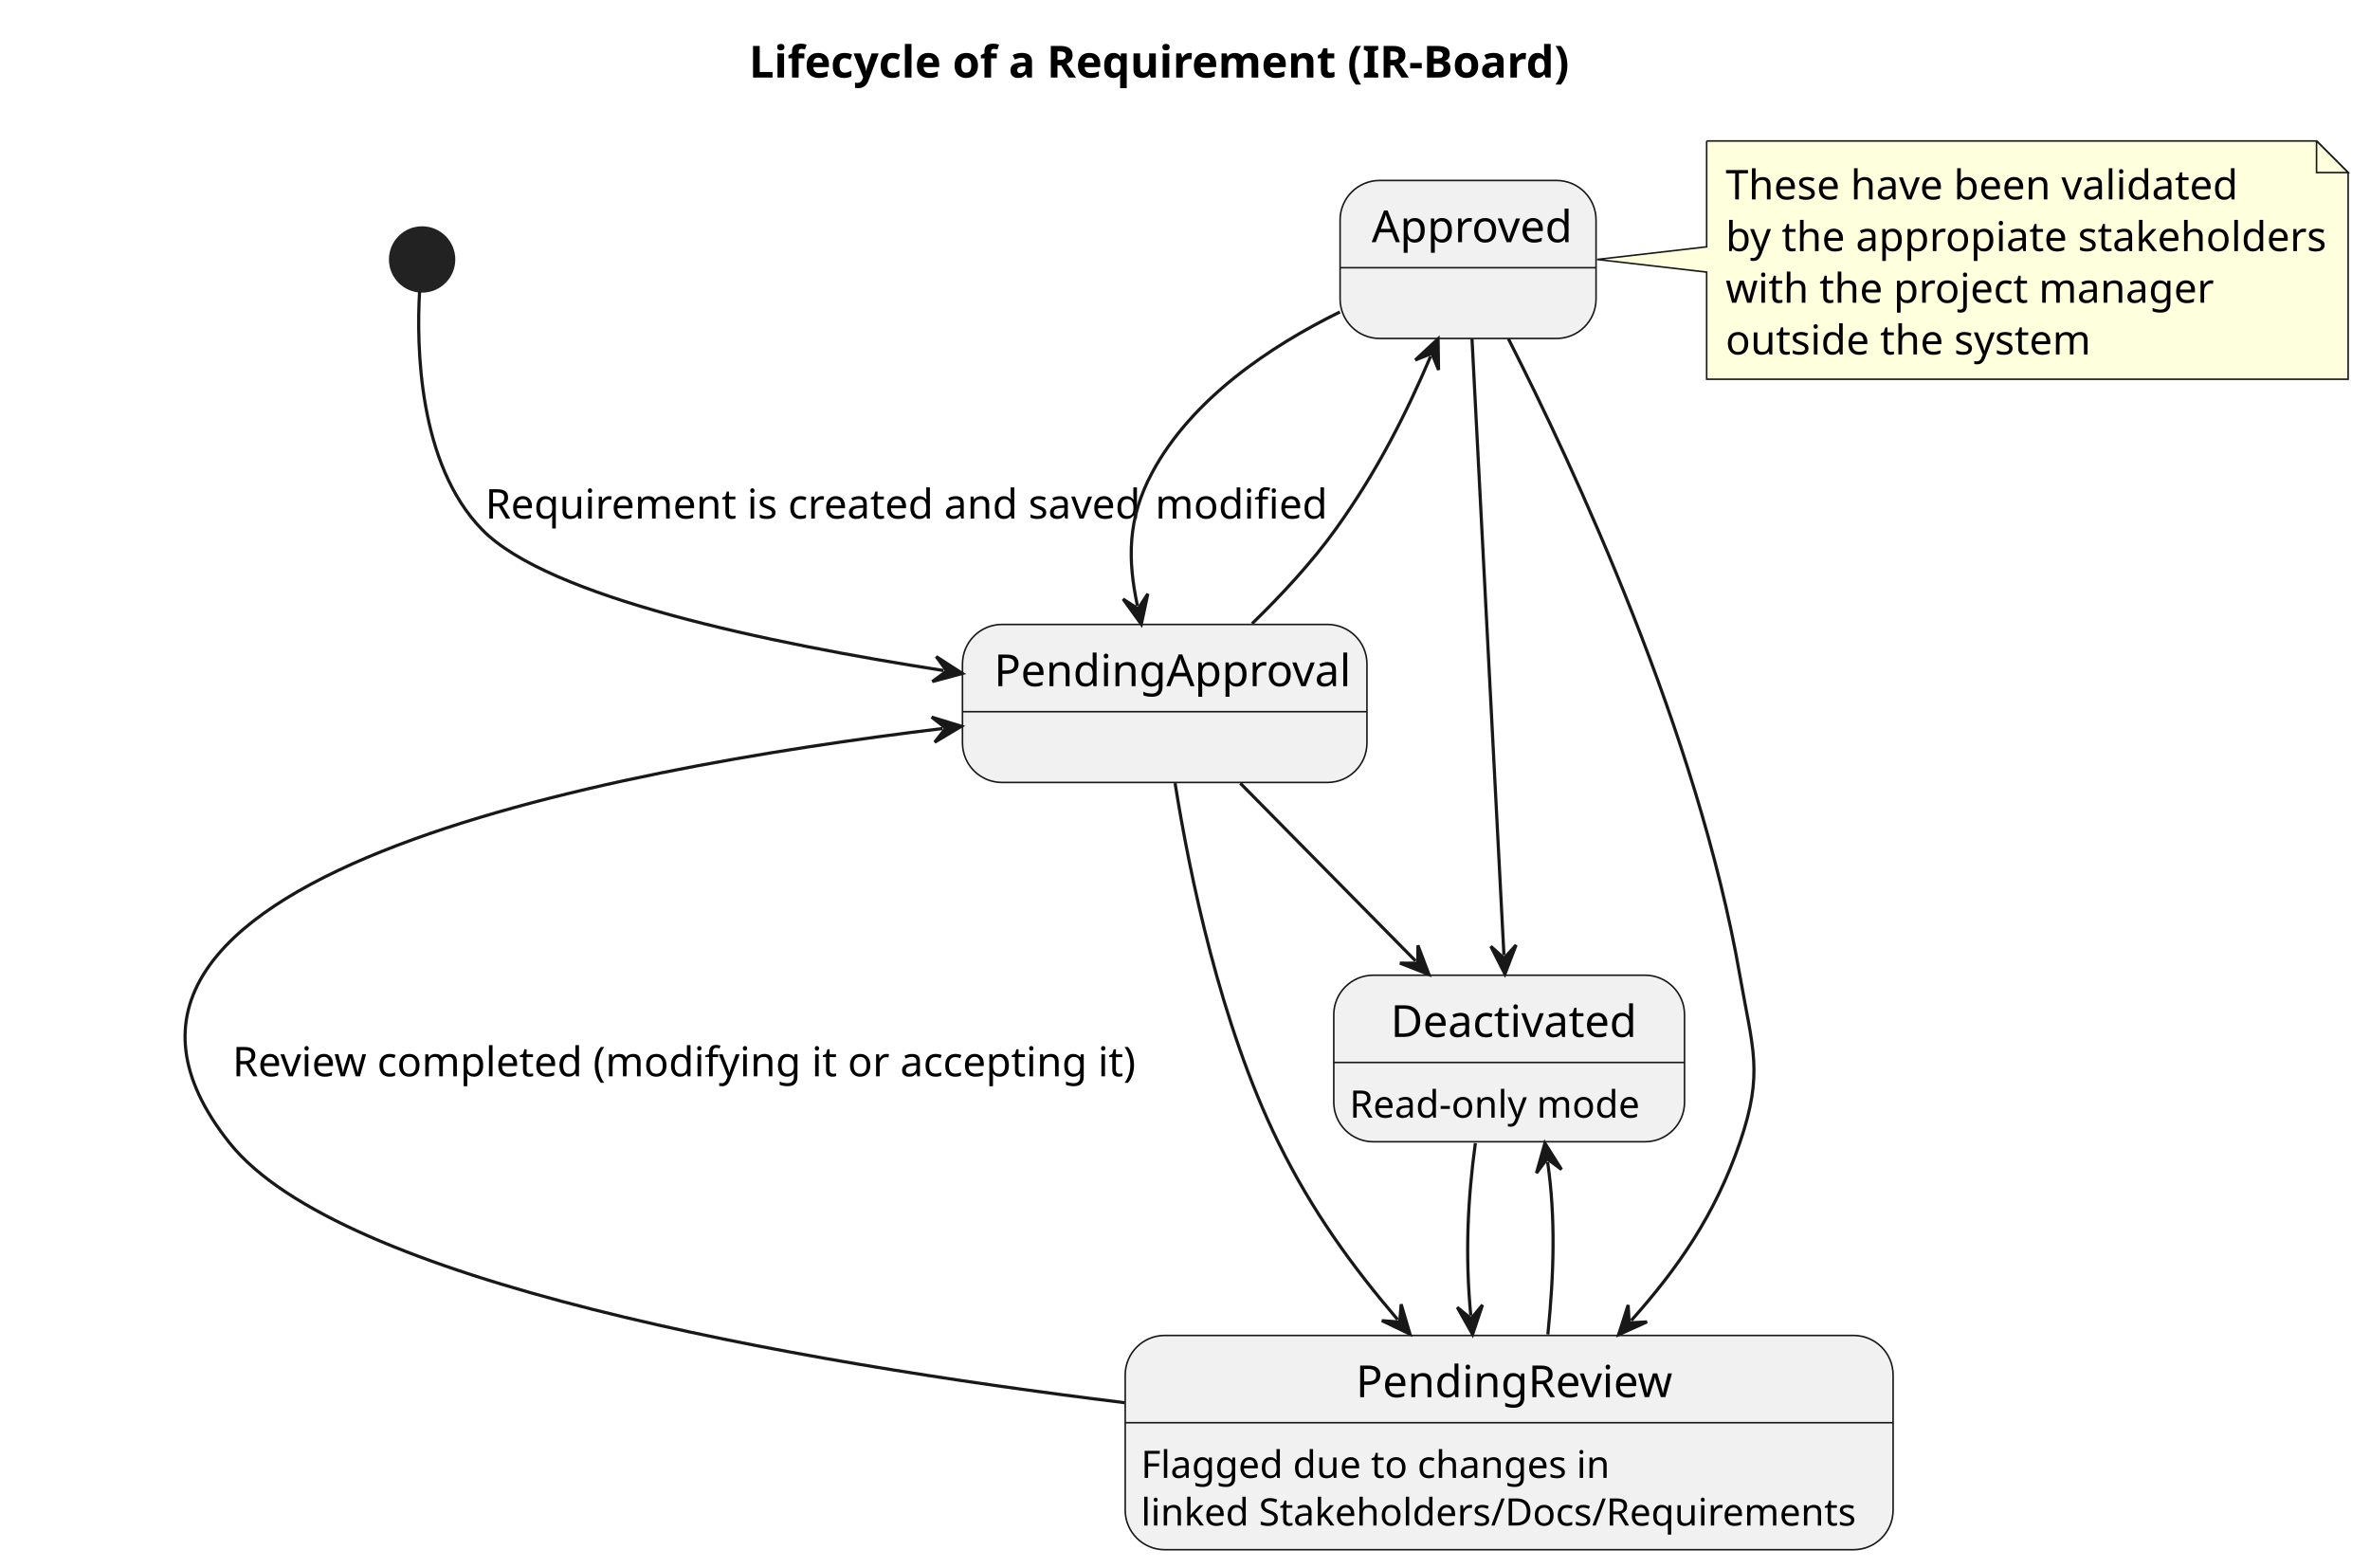
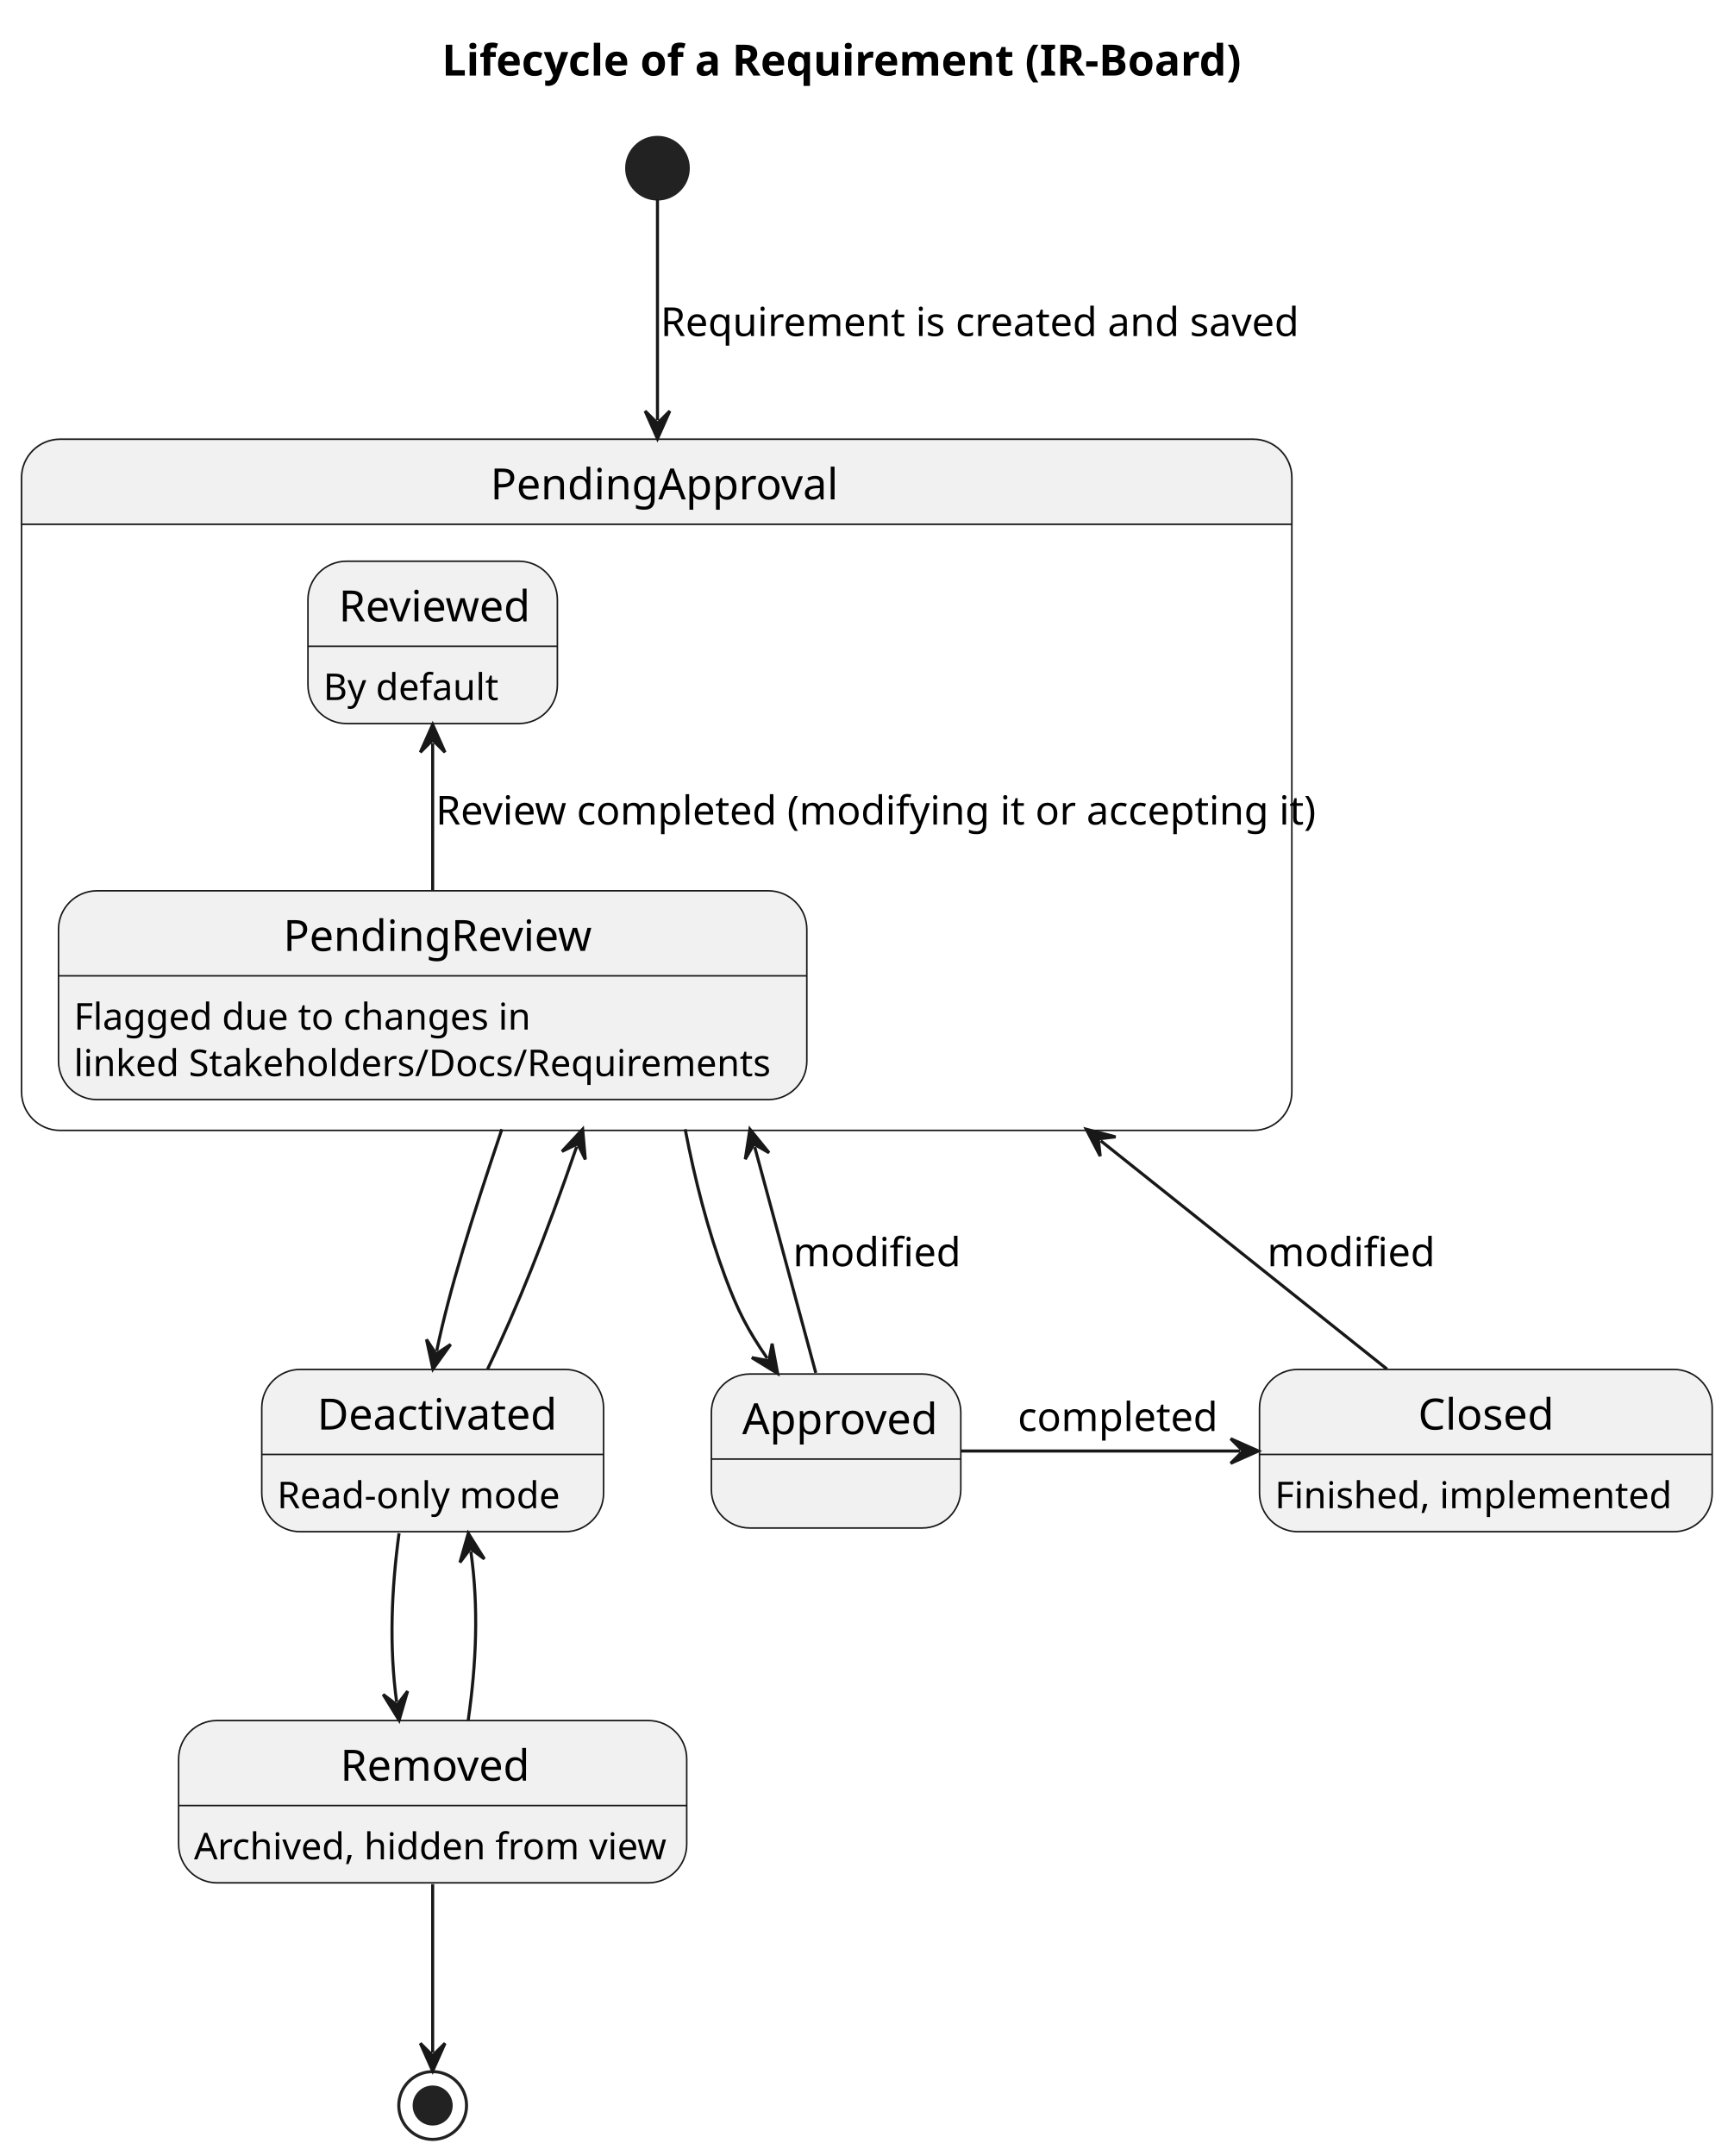
- <svg xmlns="http://www.w3.org/2000/svg" contentStyleType="text/css" height="496px" preserveAspectRatio="none" style="width:750px;height:496px;background:#FFFFFF;" version="1.1" viewBox="0 0 750 496" width="750px" zoomAndPan="magnify">
+ <svg xmlns="http://www.w3.org/2000/svg" contentStyleType="text/css" height="700px" preserveAspectRatio="none" style="width:563px;height:700px;background:#FFFFFF;" version="1.1" viewBox="0 0 563 700" width="563px" zoomAndPan="magnify">
  <defs />
  <g>
-     <text fill="#000000" font-family="sans-serif" font-size="14" font-weight="bold" lengthAdjust="spacing" textLength="262" x="237.04" y="24.533">Lifecycle of a Requirement (IR-Board)</text>
-     <g id="PendingApproval">
-       <rect fill="#F1F1F1" height="50" rx="12.5" ry="12.5" style="stroke:#181818;stroke-width:0.5;" width="128" x="304.58" y="197.609" />
-       <line style="stroke:#181818;stroke-width:0.5;" x1="304.58" x2="432.58" y1="225.219" y2="225.219" />
-       <text fill="#000000" font-family="sans-serif" font-size="14" lengthAdjust="spacing" textLength="108" x="314.58" y="217.143">PendingApproval</text>
+     <text fill="#000000" font-family="sans-serif" font-size="14" font-weight="bold" lengthAdjust="spacing" textLength="262" x="143.5" y="24.533">Lifecycle of a Requirement (IR-Board)</text>
+     <path d="M19.5,142.609 L407,142.609 A12.5,12.5 0 0 1 419.5,155.109 L419.5,170.219 L7,170.219 L7,155.109 A12.5,12.5 0 0 1 19.5,142.609 " fill="#F1F1F1" style="stroke:#F1F1F1;stroke-width:1.0;" />
+     <rect fill="none" height="224.406" rx="12.5" ry="12.5" style="stroke:#181818;stroke-width:0.5;" width="412.5" x="7" y="142.609" />
+     <line style="stroke:#181818;stroke-width:0.5;" x1="7" x2="419.5" y1="170.219" y2="170.219" />
+     <text fill="#000000" font-family="sans-serif" font-size="14" lengthAdjust="spacing" textLength="108" x="159.25" y="162.143">PendingApproval</text>
+     <g id="PendingApproval.Reviewed">
+       <rect fill="#F1F1F1" height="52.703" rx="12.5" ry="12.5" style="stroke:#181818;stroke-width:0.5;" width="81" x="100" y="182.219" />
+       <line style="stroke:#181818;stroke-width:0.5;" x1="100" x2="181" y1="209.828" y2="209.828" />
+       <text fill="#000000" font-family="sans-serif" font-size="14" lengthAdjust="spacing" textLength="61" x="110" y="201.752">Reviewed</text>
+       <text fill="#000000" font-family="sans-serif" font-size="12" lengthAdjust="spacing" textLength="53" x="105" y="227.285">By default</text>
    </g>
-     <g id="PendingReview">
-       <rect fill="#F1F1F1" height="67.797" rx="12.5" ry="12.5" style="stroke:#181818;stroke-width:0.5;" width="243" x="356.08" y="422.609" />
-       <line style="stroke:#181818;stroke-width:0.5;" x1="356.08" x2="599.08" y1="450.219" y2="450.219" />
-       <text fill="#000000" font-family="sans-serif" font-size="14" lengthAdjust="spacing" textLength="97" x="429.08" y="442.143">PendingReview</text>
-       <text fill="#000000" font-family="sans-serif" font-size="12" lengthAdjust="spacing" textLength="146" x="361.08" y="467.676">Flagged due to changes in</text>
-       <text fill="#000000" font-family="sans-serif" font-size="12" lengthAdjust="spacing" textLength="223" x="361.08" y="482.769">linked Stakeholders/Docs/Requirements</text>
+     <g id="PendingApproval.PendingReview">
+       <rect fill="#F1F1F1" height="67.797" rx="12.5" ry="12.5" style="stroke:#181818;stroke-width:0.5;" width="243" x="19" y="289.219" />
+       <line style="stroke:#181818;stroke-width:0.5;" x1="19" x2="262" y1="316.828" y2="316.828" />
+       <text fill="#000000" font-family="sans-serif" font-size="14" lengthAdjust="spacing" textLength="97" x="92" y="308.752">PendingReview</text>
+       <text fill="#000000" font-family="sans-serif" font-size="12" lengthAdjust="spacing" textLength="146" x="24" y="334.285">Flagged due to changes in</text>
+       <text fill="#000000" font-family="sans-serif" font-size="12" lengthAdjust="spacing" textLength="223" x="24" y="349.379">linked Stakeholders/Docs/Requirements</text>
+     </g>
+     <g id="link_Reviewed_PendingReview">
+       <path d="M140.5,241.249 C140.5,257.199 140.5,271.899 140.5,289.099 " fill="none" id="Reviewed-backto-PendingReview" style="stroke:#181818;stroke-width:1.0;" />
+       <polygon fill="#181818" points="140.5,235.249,136.5,244.249,140.5,240.249,144.5,244.249,140.5,235.249" style="stroke:#181818;stroke-width:1.0;" />
+       <text fill="#000000" font-family="sans-serif" font-size="13" lengthAdjust="spacing" textLength="268" x="141.5" y="267.714">Review completed (modifying it or accepting it)</text>
    </g>
    <g id="Approved">
-       <rect fill="#F1F1F1" height="50" rx="12.5" ry="12.5" style="stroke:#181818;stroke-width:0.5;" width="81" x="424.08" y="57.109" />
-       <line style="stroke:#181818;stroke-width:0.5;" x1="424.08" x2="505.08" y1="84.719" y2="84.719" />
-       <text fill="#000000" font-family="sans-serif" font-size="14" lengthAdjust="spacing" textLength="61" x="434.08" y="76.643">Approved</text>
+       <rect fill="#F1F1F1" height="50" rx="12.5" ry="12.5" style="stroke:#181818;stroke-width:0.5;" width="81" x="231" y="446.109" />
+       <line style="stroke:#181818;stroke-width:0.5;" x1="231" x2="312" y1="473.719" y2="473.719" />
+       <text fill="#000000" font-family="sans-serif" font-size="14" lengthAdjust="spacing" textLength="61" x="241" y="465.643">Approved</text>
    </g>
-     <g id="elem_GMN5">
-       <path d="M540.08,44.609 L540.08,78.109 L505.37,82.109 L540.08,86.109 L540.08,120.016 A0,0 0 0 0 540.08,120.016 L743.08,120.016 A0,0 0 0 0 743.08,120.016 L743.08,54.609 L733.08,44.609 L540.08,44.609 A0,0 0 0 0 540.08,44.609 " fill="#FEFFDD" style="stroke:#181818;stroke-width:0.5;" />
-       <path d="M733.08,44.609 L733.08,54.609 L743.08,54.609 L733.08,44.609 " fill="#FEFFDD" style="stroke:#181818;stroke-width:0.5;" />
-       <text fill="#000000" font-family="sans-serif" font-size="13" lengthAdjust="spacing" textLength="151" x="546.08" y="63.105">These have been validated</text>
-       <text fill="#000000" font-family="sans-serif" font-size="13" lengthAdjust="spacing" textLength="178" x="546.08" y="79.456">by the appropiate stakeholders</text>
-       <text fill="#000000" font-family="sans-serif" font-size="13" lengthAdjust="spacing" textLength="142" x="546.08" y="95.808">with the project manager</text>
-       <text fill="#000000" font-family="sans-serif" font-size="13" lengthAdjust="spacing" textLength="111" x="546.08" y="112.159">outside the system</text>
+     <g id="Closed">
+       <rect fill="#F1F1F1" height="52.703" rx="12.5" ry="12.5" style="stroke:#181818;stroke-width:0.5;" width="147" x="409" y="444.609" />
+       <line style="stroke:#181818;stroke-width:0.5;" x1="409" x2="556" y1="472.219" y2="472.219" />
+       <text fill="#000000" font-family="sans-serif" font-size="14" lengthAdjust="spacing" textLength="44" x="460.5" y="464.143">Closed</text>
+       <text fill="#000000" font-family="sans-serif" font-size="12" lengthAdjust="spacing" textLength="127" x="414" y="489.676">Finished, implemented</text>
    </g>
    <g id="Deactivated">
-       <rect fill="#F1F1F1" height="52.703" rx="12.5" ry="12.5" style="stroke:#181818;stroke-width:0.5;" width="111" x="422.08" y="308.609" />
-       <line style="stroke:#181818;stroke-width:0.5;" x1="422.08" x2="533.08" y1="336.219" y2="336.219" />
-       <text fill="#000000" font-family="sans-serif" font-size="14" lengthAdjust="spacing" textLength="75" x="440.08" y="328.143">Deactivated</text>
-       <text fill="#000000" font-family="sans-serif" font-size="12" lengthAdjust="spacing" textLength="91" x="427.08" y="353.676">Read-only mode</text>
+       <rect fill="#F1F1F1" height="52.703" rx="12.5" ry="12.5" style="stroke:#181818;stroke-width:0.5;" width="111" x="85" y="444.609" />
+       <line style="stroke:#181818;stroke-width:0.5;" x1="85" x2="196" y1="472.219" y2="472.219" />
+       <text fill="#000000" font-family="sans-serif" font-size="14" lengthAdjust="spacing" textLength="75" x="103" y="464.143">Deactivated</text>
+       <text fill="#000000" font-family="sans-serif" font-size="12" lengthAdjust="spacing" textLength="91" x="90" y="489.676">Read-only mode</text>
    </g>
-     <ellipse cx="133.58" cy="82.109" fill="#222222" rx="10" ry="10" style="stroke:#222222;stroke-width:1.0;" />
+     <g id="Removed">
+       <rect fill="#F1F1F1" height="52.703" rx="12.5" ry="12.5" style="stroke:#181818;stroke-width:0.5;" width="165" x="58" y="558.609" />
+       <line style="stroke:#181818;stroke-width:0.5;" x1="58" x2="223" y1="586.219" y2="586.219" />
+       <text fill="#000000" font-family="sans-serif" font-size="14" lengthAdjust="spacing" textLength="60" x="110.5" y="578.143">Removed</text>
+       <text fill="#000000" font-family="sans-serif" font-size="12" lengthAdjust="spacing" textLength="145" x="63" y="603.676">Archived, hidden from view</text>
+     </g>
+     <ellipse cx="213.5" cy="54.609" fill="#222222" rx="10" ry="10" style="stroke:#222222;stroke-width:1.0;" />
+     <ellipse cx="140.5" cy="683.609" fill="none" rx="11" ry="11" style="stroke:#222222;stroke-width:1.0;" />
+     <ellipse cx="140.5" cy="683.609" fill="#222222" rx="6" ry="6" style="stroke:#222222;stroke-width:1.0;" />
    <g id="link_*start*_PendingApproval">
-       <path d="M132.78,92.169 C131.8,109.359 132.3,146.849 152.58,167.609 C173.57,189.109 242.832,203.495 298.622,212.195 " fill="none" id="*start*-to-PendingApproval" style="stroke:#181818;stroke-width:1.0;" />
-       <polygon fill="#181818" points="304.55,213.119,296.274,207.78,299.61,212.349,295.041,215.685,304.55,213.119" style="stroke:#181818;stroke-width:1.0;" />
-       <text fill="#000000" font-family="sans-serif" font-size="13" lengthAdjust="spacing" textLength="196" x="153.58" y="164.105">Requirement is created and saved</text>
-     </g>
-     <g id="link_PendingReview_PendingApproval">
-       <path d="M355.98,443.899 C249.87,430.869 107.54,405.619 72.58,361.609 C6,277.819 192.553,243.287 298.293,230.547 " fill="none" id="PendingReview-to-PendingApproval" style="stroke:#181818;stroke-width:1.0;" />
-       <polygon fill="#181818" points="304.25,229.829,294.836,226.935,299.286,230.428,295.793,234.877,304.25,229.829" style="stroke:#181818;stroke-width:1.0;" />
-       <text fill="#000000" font-family="sans-serif" font-size="13" lengthAdjust="spacing" textLength="268" x="73.58" y="340.604">Review completed (modifying it or accepting it)</text>
-     </g>
-     <g id="link_PendingApproval_PendingReview">
-       <path d="M371.86,247.839 C376.38,276.239 386.14,324.179 404.58,361.609 C415.35,383.479 427.809,400.592 442.309,417.612 " fill="none" id="PendingApproval-to-PendingReview" style="stroke:#181818;stroke-width:1.0;" />
-       <polygon fill="#181818" points="446.2,422.179,443.408,412.735,442.957,418.373,437.319,417.923,446.2,422.179" style="stroke:#181818;stroke-width:1.0;" />
+       <path d="M213.5,64.629 C213.5,79.309 213.5,103.999 213.5,136.449 " fill="none" id="*start*-to-PendingApproval" style="stroke:#181818;stroke-width:1.0;" />
+       <polygon fill="#181818" points="213.5,142.449,217.5,133.449,213.5,137.449,209.5,133.449,213.5,142.449" style="stroke:#181818;stroke-width:1.0;" />
+       <text fill="#000000" font-family="sans-serif" font-size="13" lengthAdjust="spacing" textLength="196" x="214.5" y="109.105">Requirement is created and saved</text>
    </g>
    <g id="link_PendingApproval_Approved">
-       <path d="M396.23,197.349 C405.3,188.549 414.99,178.159 422.58,167.609 C436.16,148.719 445.234,130.308 452.734,112.738 " fill="none" id="PendingApproval-to-Approved" style="stroke:#181818;stroke-width:1.0;" />
-       <polygon fill="#181818" points="455.09,107.219,447.878,113.926,453.127,111.818,455.236,117.067,455.09,107.219" style="stroke:#181818;stroke-width:1.0;" />
+       <path d="M222.5,366.639 C225.65,383.019 229.86,399.459 235.5,414.609 C239.59,425.589 242.731,431.685 249.131,440.995 " fill="none" id="PendingApproval-to-Approved" style="stroke:#181818;stroke-width:1.0;" />
+       <polygon fill="#181818" points="252.53,445.939,250.728,436.257,249.697,441.819,244.135,440.789,252.53,445.939" style="stroke:#181818;stroke-width:1.0;" />
    </g>
-     <g id="link_Approved_PendingApproval">
-       <path d="M424.03,98.719 C402.18,109.459 377.18,126.089 364.58,149.609 C356.77,164.179 356.841,176.989 359.941,191.679 " fill="none" id="Approved-to-PendingApproval" style="stroke:#181818;stroke-width:1.0;" />
-       <polygon fill="#181818" points="361.18,197.549,363.236,187.917,360.148,192.657,355.408,189.569,361.18,197.549" style="stroke:#181818;stroke-width:1.0;" />
-       <text fill="#000000" font-family="sans-serif" font-size="13" lengthAdjust="spacing" textLength="48" x="365.58" y="164.105">modified</text>
+     <g id="link_PendingApproval_Approved">
+       <path d="M245.086,372.421 C253.156,402.271 259.56,425.939 264.91,445.749 " fill="none" id="PendingApproval-backto-Approved" style="stroke:#181818;stroke-width:1.0;" />
+       <polygon fill="#181818" points="243.52,366.629,242.007,376.361,244.825,371.456,249.73,374.274,243.52,366.629" style="stroke:#181818;stroke-width:1.0;" />
+       <text fill="#000000" font-family="sans-serif" font-size="13" lengthAdjust="spacing" textLength="48" x="257.5" y="411.104">modified</text>
    </g>
-     <g id="link_Approved_PendingReview">
-       <path d="M477.36,107.249 C497.88,147.579 537.23,231.829 550.58,308.609 C554.61,331.819 558.21,339.329 550.58,361.609 C542.81,384.279 531.087,401.234 516.217,417.884 " fill="none" id="Approved-to-PendingReview" style="stroke:#181818;stroke-width:1.0;" />
-       <polygon fill="#181818" points="512.22,422.359,521.198,418.311,515.551,418.63,515.232,412.982,512.22,422.359" style="stroke:#181818;stroke-width:1.0;" />
+     <g id="link_Approved_Closed">
+       <path d="M312.18,471.109 C339.49,471.109 370.25,471.109 402.63,471.109 " fill="none" id="Approved-to-Closed" style="stroke:#181818;stroke-width:1.0;" />
+       <polygon fill="#181818" points="408.63,471.109,399.63,467.109,403.63,471.109,399.63,475.109,408.63,471.109" style="stroke:#181818;stroke-width:1.0;" />
+       <text fill="#000000" font-family="sans-serif" font-size="13" lengthAdjust="spacing" textLength="60" x="330.5" y="464.604">completed</text>
+     </g>
+     <g id="link_PendingApproval_Closed">
+       <path d="M357.421,370.371 C394.081,399.611 425.59,424.729 450.4,444.509 " fill="none" id="PendingApproval-backto-Closed" style="stroke:#181818;stroke-width:1.0;" />
+       <polygon fill="#181818" points="352.73,366.629,357.272,375.368,356.639,369.747,362.26,369.114,352.73,366.629" style="stroke:#181818;stroke-width:1.0;" />
+       <text fill="#000000" font-family="sans-serif" font-size="13" lengthAdjust="spacing" textLength="48" x="411.5" y="411.104">modified</text>
    </g>
    <g id="link_PendingApproval_Deactivated">
-       <path d="M392.5,247.859 C410.17,265.779 429.967,285.848 447.977,304.108 " fill="none" id="PendingApproval-to-Deactivated" style="stroke:#181818;stroke-width:1.0;" />
-       <polygon fill="#181818" points="452.19,308.379,448.718,299.163,448.679,304.82,443.022,304.781,452.19,308.379" style="stroke:#181818;stroke-width:1.0;" />
+       <path d="M162.97,366.629 C153.13,395.869 145.895,418.854 141.805,438.634 " fill="none" id="PendingApproval-to-Deactivated" style="stroke:#181818;stroke-width:1.0;" />
+       <polygon fill="#181818" points="140.59,444.509,146.33,436.506,141.602,439.613,138.495,434.886,140.59,444.509" style="stroke:#181818;stroke-width:1.0;" />
    </g>
-     <g id="link_PendingReview_Deactivated">
-       <path d="M489.83,422.289 C491.76,403.139 492.309,385.377 489.749,367.688 " fill="none" id="PendingReview-to-Deactivated" style="stroke:#181818;stroke-width:1.0;" />
-       <polygon fill="#181818" points="488.89,361.749,486.22,371.229,489.606,366.698,494.138,370.084,488.89,361.749" style="stroke:#181818;stroke-width:1.0;" />
+     <g id="link_PendingApproval_Deactivated">
+       <path d="M187.256,372.302 C177.186,401.542 167.87,424.729 158.34,444.509 " fill="none" id="PendingApproval-backto-Deactivated" style="stroke:#181818;stroke-width:1.0;" />
+       <polygon fill="#181818" points="189.21,366.629,182.497,373.836,187.582,371.357,190.061,376.441,189.21,366.629" style="stroke:#181818;stroke-width:1.0;" />
    </g>
-     <g id="link_Deactivated_PendingReview">
-       <path d="M466.89,361.749 C464.47,379.439 463.609,397.167 465.439,416.317 " fill="none" id="Deactivated-to-PendingReview" style="stroke:#181818;stroke-width:1.0;" />
-       <polygon fill="#181818" points="466.01,422.289,469.136,412.95,465.534,417.312,461.172,413.711,466.01,422.289" style="stroke:#181818;stroke-width:1.0;" />
+     <g id="link_Deactivated_Removed">
+       <path d="M129.58,497.809 C127.13,516.019 126.335,534.404 128.796,552.584 " fill="none" id="Deactivated-to-Removed" style="stroke:#181818;stroke-width:1.0;" />
+       <polygon fill="#181818" points="129.6,558.529,132.357,549.074,128.929,553.574,124.429,550.147,129.6,558.529" style="stroke:#181818;stroke-width:1.0;" />
    </g>
-     <g id="link_Approved_Deactivated">
-       <path d="M465.82,107.179 C468.28,154.539 473.399,253.477 475.929,302.257 " fill="none" id="Approved-to-Deactivated" style="stroke:#181818;stroke-width:1.0;" />
-       <polygon fill="#181818" points="476.24,308.249,479.769,299.054,475.981,303.256,471.779,299.469,476.24,308.249" style="stroke:#181818;stroke-width:1.0;" />
+     <g id="link_Deactivated_Removed">
+       <path d="M152.905,503.75 C155.495,521.96 154.65,540.349 152.04,558.529 " fill="none" id="Deactivated-backto-Removed" style="stroke:#181818;stroke-width:1.0;" />
+       <polygon fill="#181818" points="152.06,497.809,149.367,507.283,152.764,502.76,157.287,506.156,152.06,497.809" style="stroke:#181818;stroke-width:1.0;" />
+     </g>
+     <g id="link_Removed_*end*">
+       <path d="M140.5,611.719 C140.5,631.589 140.5,652.099 140.5,666.409 " fill="none" id="Removed-to-*end*" style="stroke:#181818;stroke-width:1.0;" />
+       <polygon fill="#181818" points="140.5,672.409,144.5,663.409,140.5,667.409,136.5,663.409,140.5,672.409" style="stroke:#181818;stroke-width:1.0;" />
    </g>
  </g>
</svg>
